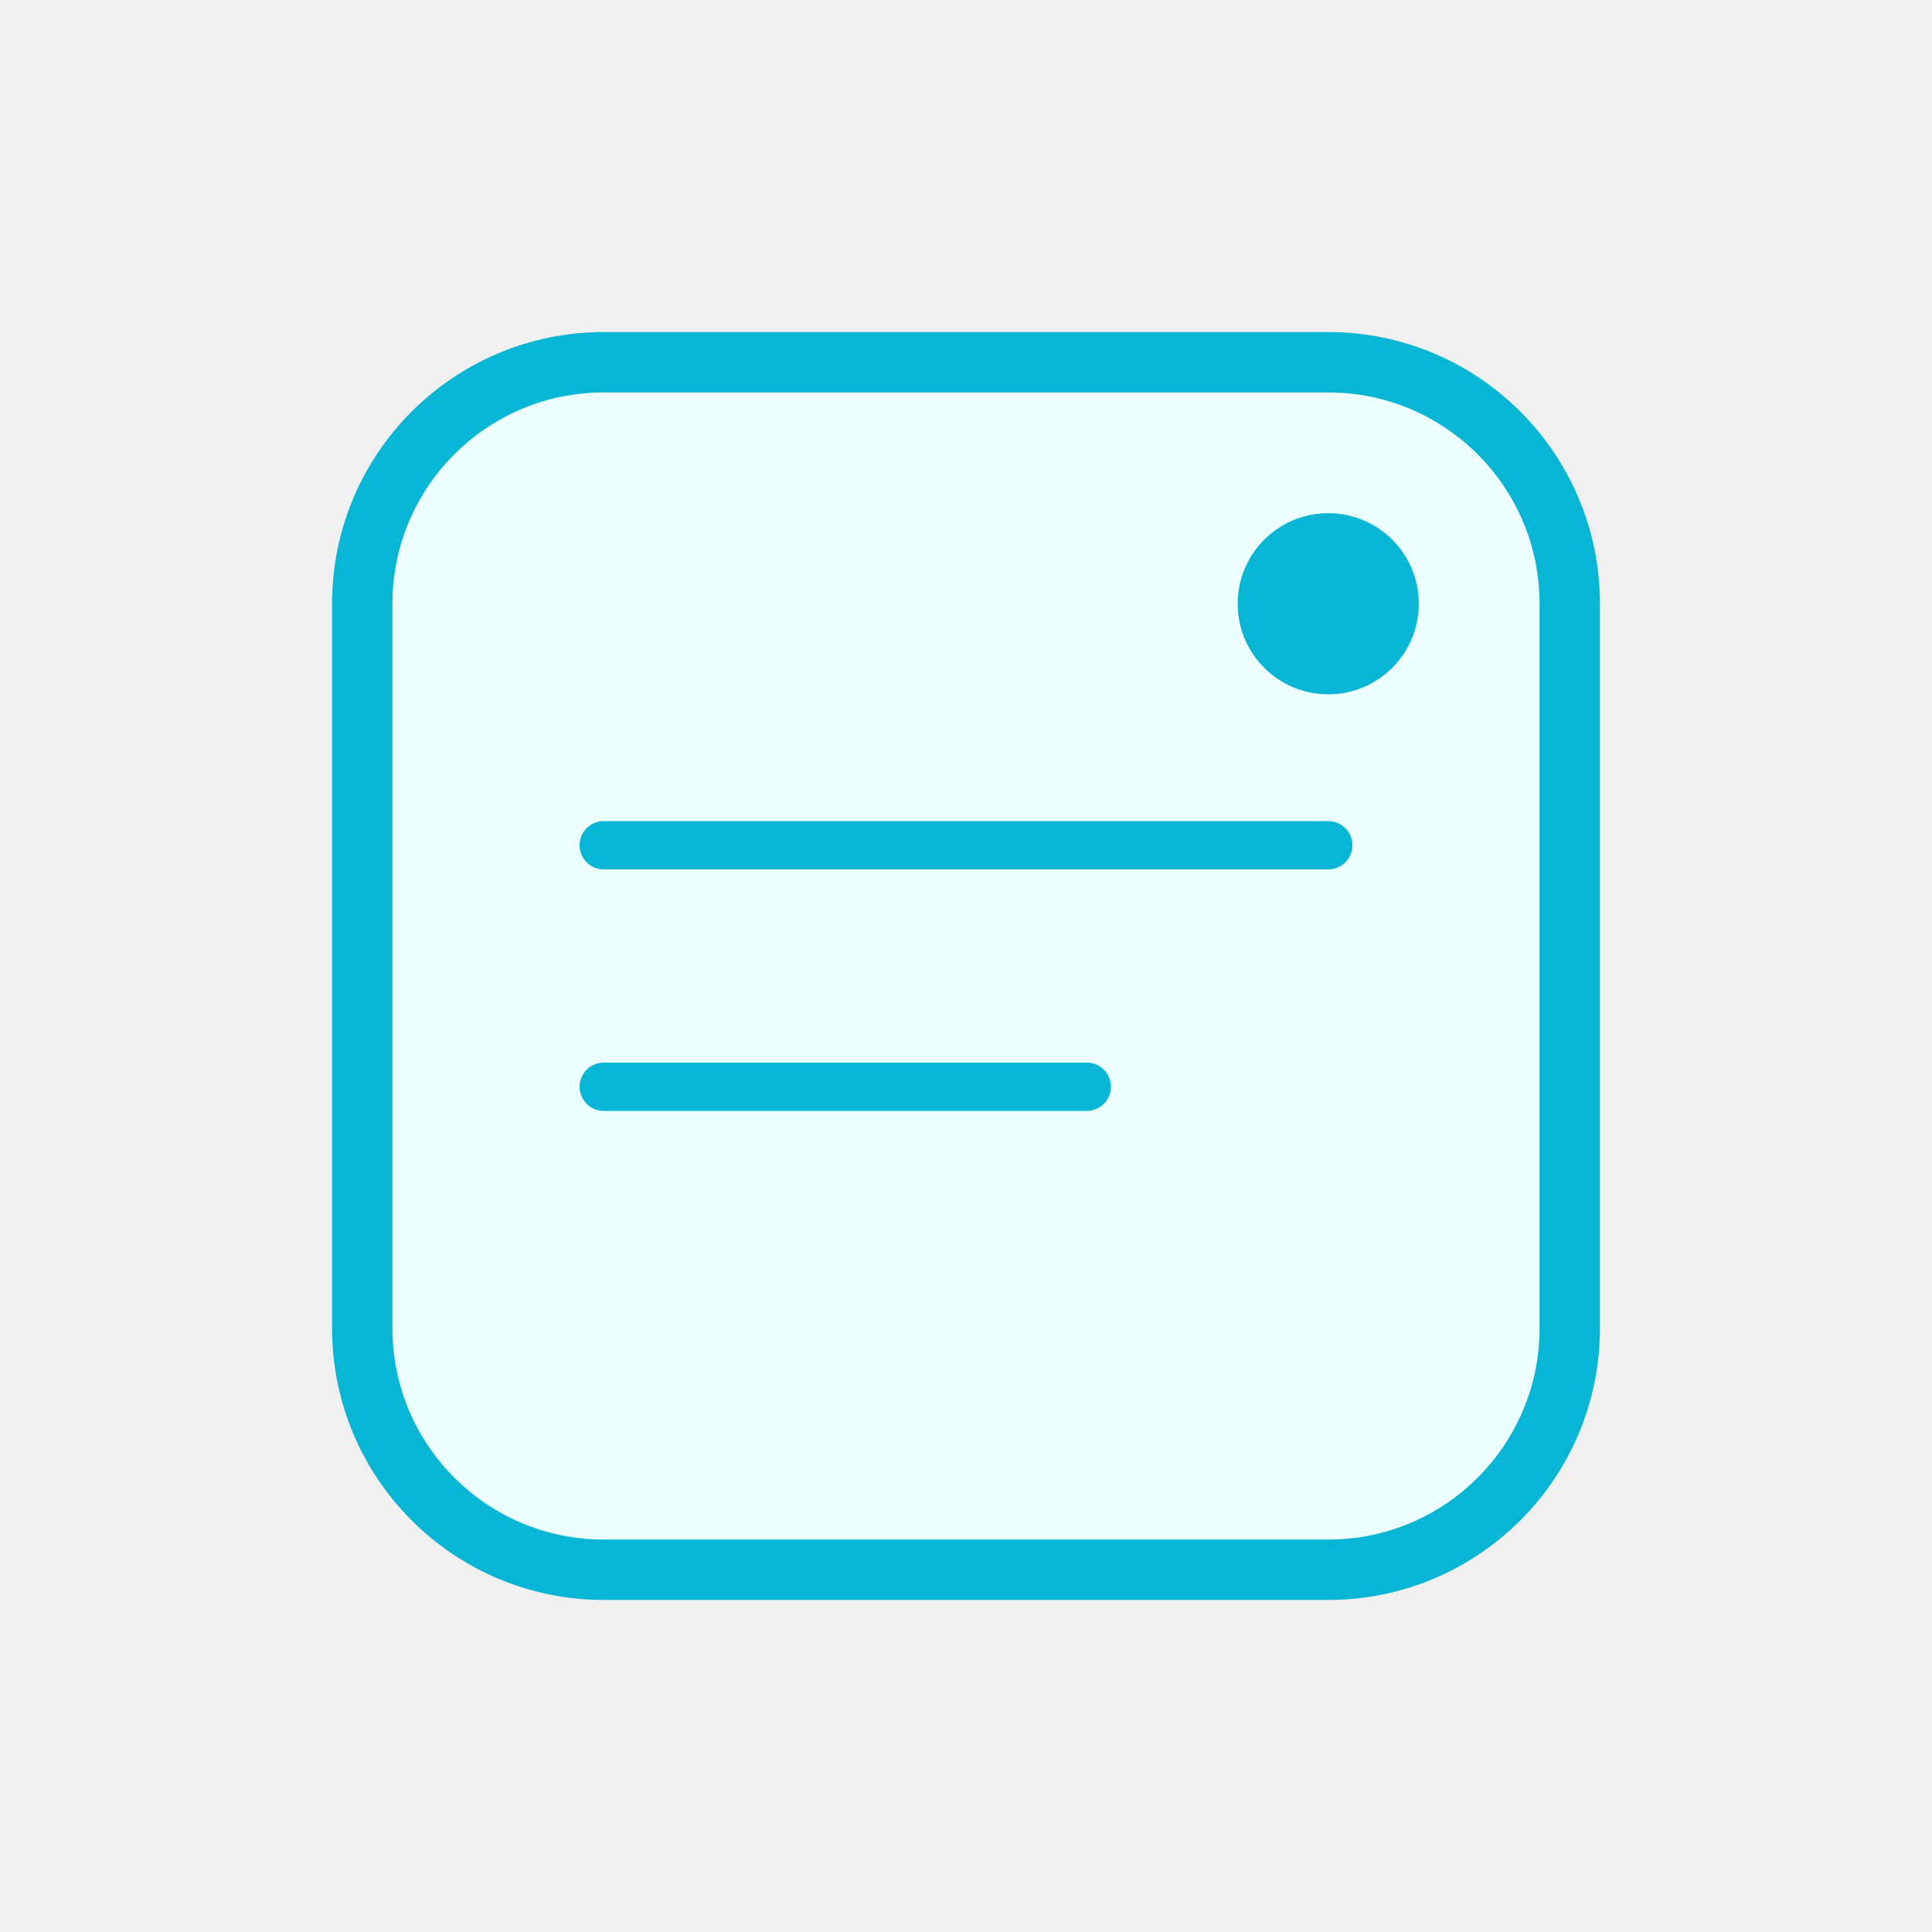
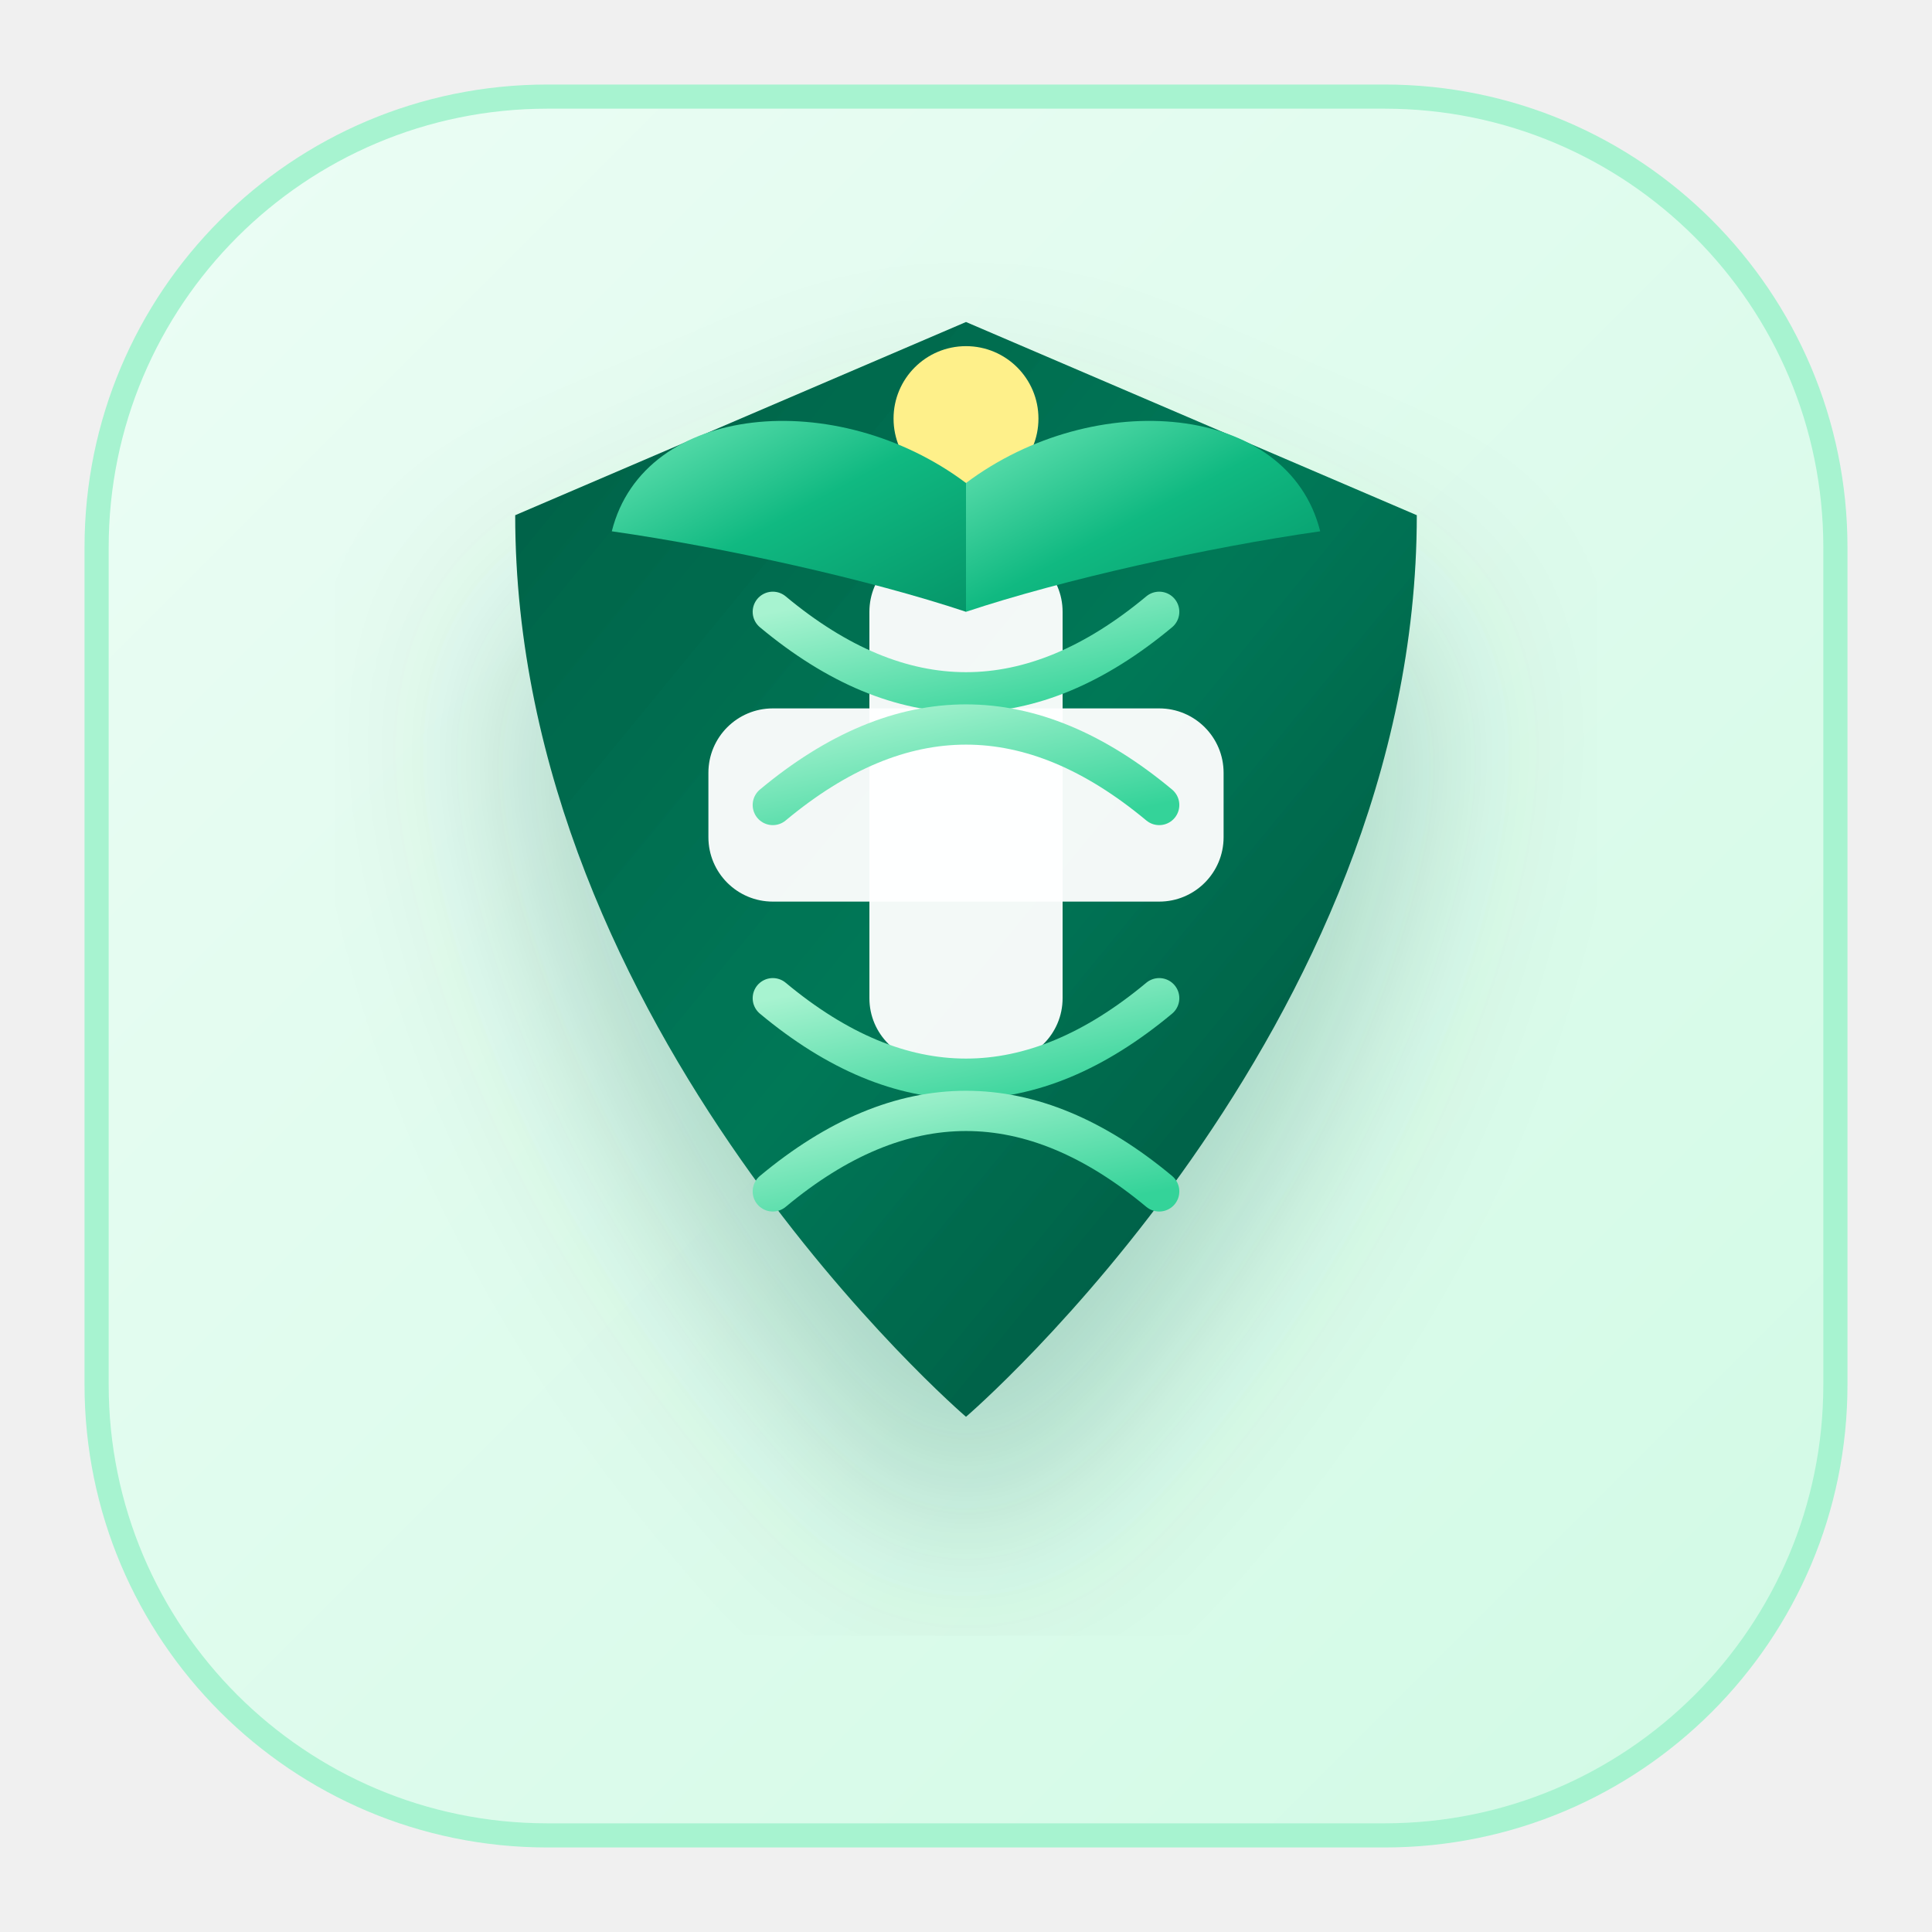
- <svg xmlns="http://www.w3.org/2000/svg" viewBox="0 0 64 64" width="64" height="64" fill="none">
-   <rect x="12" y="12" width="40" height="40" rx="8" fill="#ecfeff" stroke="#06b6d4" stroke-width="2" />
-   <path d="M20 28h24" stroke="#06b6d4" stroke-width="1.6" stroke-linecap="round" />
-   <path d="M20 36h16" stroke="#06b6d4" stroke-width="1.6" stroke-linecap="round" />
-   <circle cx="44" cy="20" r="3" fill="#06b6d4" />
+ <svg xmlns="http://www.w3.org/2000/svg" viewBox="0 0 120 120" width="120" height="120" fill="none">
+   <defs>
+     <linearGradient id="neetBg" x1="0%" y1="0%" x2="100%" y2="100%">
+       <stop offset="0%" stop-color="#ecfdf5" />
+       <stop offset="100%" stop-color="#d1fae5" />
+     </linearGradient>
+     <linearGradient id="neetShield" x1="0%" y1="0%" x2="100%" y2="100%">
+       <stop offset="0%" stop-color="#065f46" />
+       <stop offset="50%" stop-color="#047857" />
+       <stop offset="100%" stop-color="#064e3b" />
+     </linearGradient>
+     <linearGradient id="neetEmerald" x1="0%" y1="0%" x2="100%" y2="100%">
+       <stop offset="0%" stop-color="#6ee7b7" />
+       <stop offset="50%" stop-color="#10b981" />
+       <stop offset="100%" stop-color="#059669" />
+     </linearGradient>
+     <linearGradient id="neetCyan" x1="0%" y1="0%" x2="100%" y2="100%">
+       <stop offset="0%" stop-color="#a7f3d0" />
+       <stop offset="100%" stop-color="#34d399" />
+     </linearGradient>
+     <filter id="neetGlow" x="-20%" y="-20%" width="140%" height="140%">
+       <feDropShadow dx="0" dy="8" stdDeviation="6" flood-color="#065f46" flood-opacity="0.25" />
+     </filter>
+   </defs>
+   <rect x="6" y="6" width="108" height="108" rx="28" fill="url(#neetBg)" stroke="#a7f3d0" stroke-width="1.5" />
+   <g filter="url(#neetGlow)">
+     <path d="M60 20 L88 32 C88 64 60 88 60 88 C60 88 32 64 32 32 Z" fill="url(#neetShield)" />
+   </g>
+   <rect x="54" y="34" width="12" height="32" rx="4" fill="#ffffff" fill-opacity="0.95" />
+   <rect x="44" y="44" width="32" height="12" rx="4" fill="#ffffff" fill-opacity="0.95" />
+   <line x1="60" y1="26" x2="60" y2="82" stroke="url(#neetCyan)" stroke-width="3" stroke-linecap="round" />
+   <circle cx="60" cy="26" r="4.5" fill="#fef08a" />
+   <path d="M48 38 Q60 48 72 38" stroke="url(#neetCyan)" stroke-width="2.5" fill="none" stroke-linecap="round" />
+   <path d="M72 50 Q60 40 48 50" stroke="url(#neetCyan)" stroke-width="2.5" fill="none" stroke-linecap="round" />
+   <path d="M48 62 Q60 72 72 62" stroke="url(#neetCyan)" stroke-width="2.5" fill="none" stroke-linecap="round" />
+   <path d="M72 74 Q60 64 48 74" stroke="url(#neetCyan)" stroke-width="2.5" fill="none" stroke-linecap="round" />
+   <path d="M60 30 C52 24 40 25 38 33 C45 34 54 36 60 38" fill="url(#neetEmerald)" />
+   <path d="M60 30 C68 24 80 25 82 33 C75 34 66 36 60 38" fill="url(#neetEmerald)" />
</svg>
